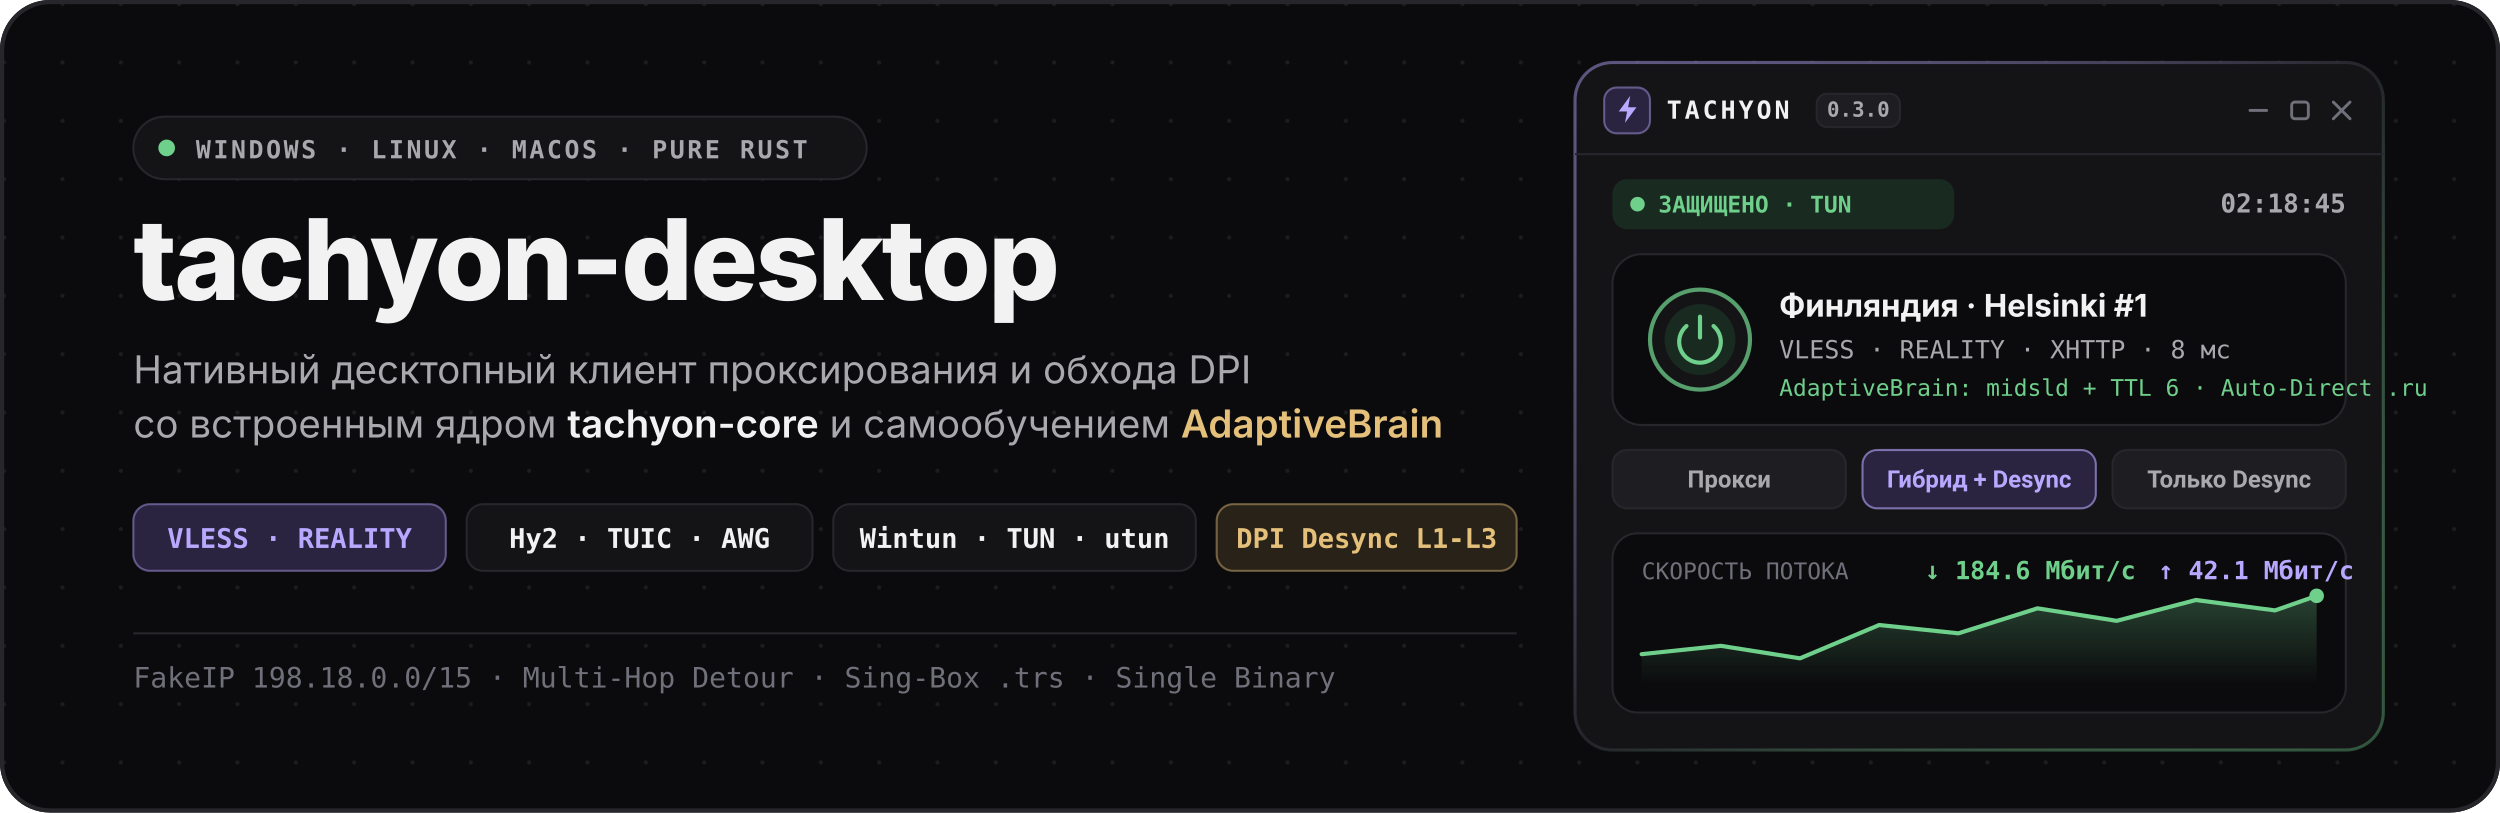
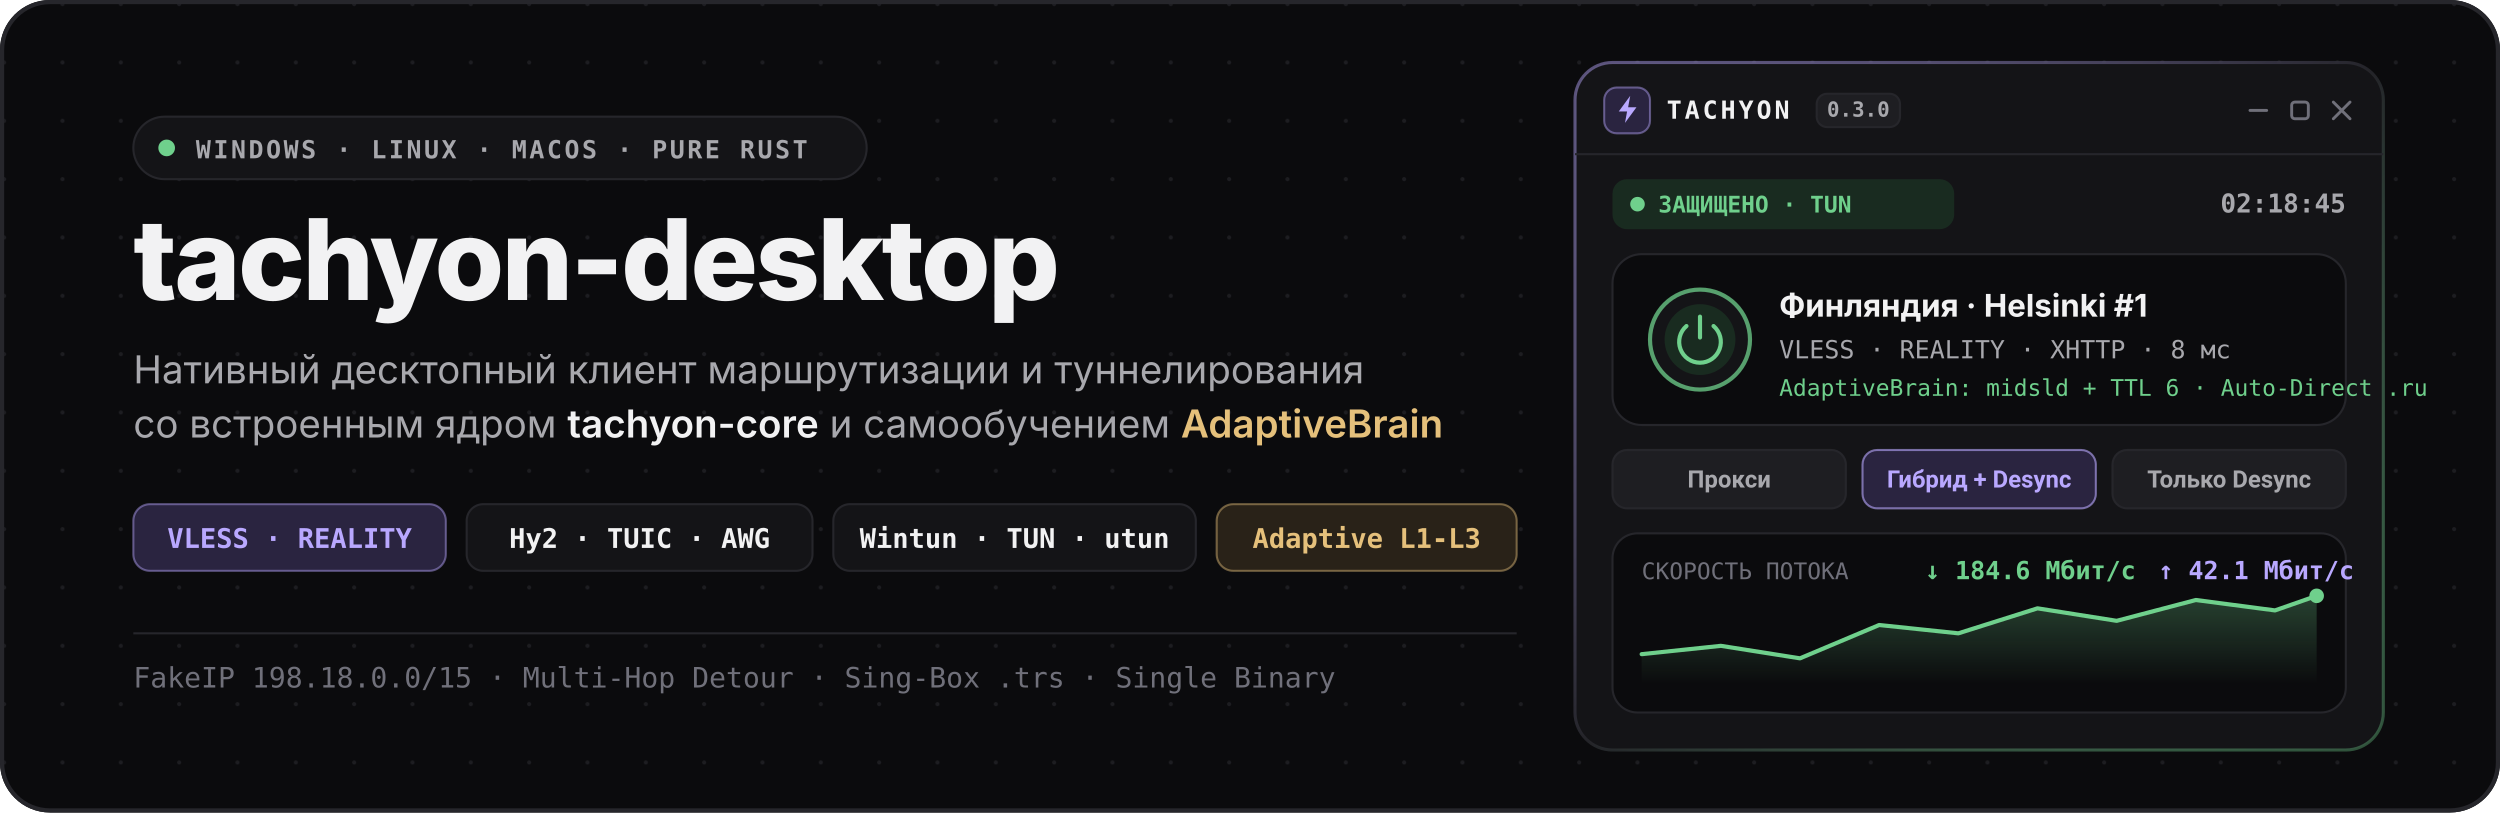
<svg xmlns="http://www.w3.org/2000/svg" width="1200" height="390" viewBox="0 0 1200 390" role="img" aria-labelledby="title desc">
  <defs>
    <pattern id="dotGrid" width="28" height="28" patternUnits="userSpaceOnUse">
      <circle cx="2" cy="2" r="1" fill="#26262B" opacity="0.65" />
    </pattern>
    <linearGradient id="cardEdge" x1="0" y1="0" x2="1" y2="1">
      <stop offset="0%" stop-color="#B9A8FF" stop-opacity="0.45" />
      <stop offset="50%" stop-color="#26262B" stop-opacity="0.9" />
      <stop offset="100%" stop-color="#6FD08C" stop-opacity="0.35" />
    </linearGradient>
    <linearGradient id="sparkFill" x1="0" y1="0" x2="0" y2="1">
      <stop offset="0%" stop-color="#6FD08C" stop-opacity="0.28" />
      <stop offset="100%" stop-color="#6FD08C" stop-opacity="0.0" />
    </linearGradient>
  </defs>
  <rect width="1200" height="390" rx="24" fill="#0B0B0D" />
  <rect width="1200" height="390" rx="24" fill="url(#dotGrid)" />
  <rect x="1" y="1" width="1198" height="388" rx="23" fill="none" stroke="#26262B" stroke-width="2" />
  <g transform="translate(64, 56)">
    <rect x="0" y="0" width="352" height="30" rx="15" fill="#141417" stroke="#26262B" stroke-width="1" />
    <circle cx="16" cy="15" r="4" fill="#6FD08C" />
    <text x="30" y="20" font-family="ui-monospace, SFMono-Regular, Menlo, Consolas, monospace" font-size="12" font-weight="600" letter-spacing="1.2" fill="#A8A8AD">WINDOWS · LINUX · MACOS · PURE RUST</text>
    <text x="0" y="88" font-family="-apple-system, BlinkMacSystemFont, 'Segoe UI', Inter, Roboto, Helvetica, Arial, sans-serif" font-size="54" font-weight="800" letter-spacing="-1.2" fill="#F2F2F3">tachyon-desktop</text>
-     <text x="0" y="128" font-family="-apple-system, BlinkMacSystemFont, 'Segoe UI', Inter, Roboto, Helvetica, Arial, sans-serif" font-size="18.5" font-weight="400" fill="#A8A8AD">Нативный десктопный клиент проксирования и обхода DPI</text>
+     <text x="0" y="128" font-family="-apple-system, BlinkMacSystemFont, 'Segoe UI', Inter, Roboto, Helvetica, Arial, sans-serif" font-size="18.5" font-weight="400" fill="#A8A8AD">Нативный десктопный клиент маршрутизации и туннелирования</text>
    <text x="0" y="154" font-family="-apple-system, BlinkMacSystemFont, 'Segoe UI', Inter, Roboto, Helvetica, Arial, sans-serif" font-size="18.5" font-weight="400" fill="#A8A8AD">со встроенным ядром <tspan fill="#F2F2F3" font-weight="600">tachyon-core</tspan> и самообучением <tspan fill="#E5C07B" font-weight="600">AdaptiveBrain</tspan>
    </text>
    <g transform="translate(0, 186)">
      <rect x="0" y="0" width="150" height="32" rx="8" fill="#2A2440" stroke="#B9A8FF" stroke-opacity="0.45" />
      <text x="75" y="21" text-anchor="middle" font-family="ui-monospace, SFMono-Regular, Menlo, Consolas, monospace" font-size="13" font-weight="600" fill="#B9A8FF">VLESS · REALITY</text>
      <rect x="160" y="0" width="166" height="32" rx="8" fill="#141417" stroke="#26262B" />
      <text x="243" y="21" text-anchor="middle" font-family="ui-monospace, SFMono-Regular, Menlo, Consolas, monospace" font-size="13" font-weight="600" fill="#F2F2F3">Hy2 · TUIC · AWG</text>
      <rect x="336" y="0" width="174" height="32" rx="8" fill="#141417" stroke="#26262B" />
      <text x="423" y="21" text-anchor="middle" font-family="ui-monospace, SFMono-Regular, Menlo, Consolas, monospace" font-size="13" font-weight="600" fill="#F2F2F3">Wintun · TUN · utun</text>
      <rect x="520" y="0" width="144" height="32" rx="8" fill="#292218" stroke="#E5C07B" stroke-opacity="0.45" />
-       <text x="592" y="21" text-anchor="middle" font-family="ui-monospace, SFMono-Regular, Menlo, Consolas, monospace" font-size="13" font-weight="600" fill="#E5C07B">DPI Desync L1-L3</text>
+       <text x="592" y="21" text-anchor="middle" font-family="ui-monospace, SFMono-Regular, Menlo, Consolas, monospace" font-size="13" font-weight="600" fill="#E5C07B">Adaptive L1-L3</text>
    </g>
    <g transform="translate(0, 248)">
      <line x1="0" y1="0" x2="664" y2="0" stroke="#26262B" stroke-width="1" />
      <text x="0" y="26" font-family="ui-monospace, SFMono-Regular, Menlo, Consolas, monospace" font-size="13.5" fill="#70707A">FakeIP 198.18.0.0/15   ·   Multi-Hop Detour   ·   Sing-Box .trs   ·   Single Binary</text>
    </g>
  </g>
  <g transform="translate(756, 30)">
    <rect x="0" y="0" width="388" height="330" rx="18" fill="#141417" stroke="url(#cardEdge)" stroke-width="1.5" />
    <rect x="14" y="12" width="22" height="22" rx="6" fill="#2A2440" stroke="#B9A8FF" stroke-opacity="0.45" />
    <path d="M26.5 16L21 23.5h4l-1 5.5 5.5-7.5h-4L26.5 16z" fill="#B9A8FF" />
    <text x="44" y="27" font-family="ui-monospace, SFMono-Regular, Menlo, Consolas, monospace" font-size="12" font-weight="800" letter-spacing="1.4" fill="#F2F2F3">TACHYON</text>
    <rect x="116" y="15" width="40" height="16" rx="5" fill="#1E1E22" stroke="#26262B" />
    <text x="136" y="26" text-anchor="middle" font-family="ui-monospace, SFMono-Regular, Menlo, Consolas, monospace" font-size="10" font-weight="600" fill="#A8A8AD">0.3.0</text>
    <g transform="translate(324, 18)" stroke="#70707A" stroke-width="1.4" stroke-linecap="round">
      <line x1="0" y1="5" x2="8" y2="5" />
      <rect x="20" y="1" width="8" height="8" rx="1.5" fill="none" />
      <line x1="40" y1="1" x2="48" y2="9" />
      <line x1="48" y1="1" x2="40" y2="9" />
    </g>
    <line x1="0" y1="44" x2="388" y2="44" stroke="#26262B" stroke-width="1" />
    <rect x="18" y="56" width="164" height="24" rx="7" fill="#192B20" />
    <circle cx="30" cy="68" r="3.5" fill="#6FD08C" />
    <text x="40" y="72" font-family="ui-monospace, SFMono-Regular, Menlo, Consolas, monospace" font-size="11" font-weight="700" fill="#6FD08C">ЗАЩИЩЕНО · TUN</text>
    <text x="370" y="72" text-anchor="end" font-family="ui-monospace, SFMono-Regular, Menlo, Consolas, monospace" font-size="12.5" font-weight="600" fill="#A8A8AD">02:18:45</text>
    <g transform="translate(18, 92)">
      <rect x="0" y="0" width="352" height="82" rx="14" fill="#0B0B0D" stroke="#26262B" />
      <circle cx="42" cy="41" r="24" fill="#141417" stroke="#6FD08C" stroke-width="2" stroke-opacity="0.75" />
      <circle cx="42" cy="41" r="17" fill="#192B20" />
      <path d="M42 30v10M35.5 34.5a10 10 0 1 0 13 0" fill="none" stroke="#6FD08C" stroke-width="2" stroke-linecap="round" />
      <text x="80" y="30" font-family="-apple-system, BlinkMacSystemFont, 'Segoe UI', Inter, Roboto, sans-serif" font-size="15" font-weight="700" fill="#F2F2F3">Финляндия · Helsinki #1</text>
      <text x="80" y="50" font-family="ui-monospace, SFMono-Regular, Menlo, Consolas, monospace" font-size="12" fill="#A8A8AD">VLESS · REALITY · XHTTP · 8 мс</text>
      <text x="80" y="68" font-family="ui-monospace, SFMono-Regular, Menlo, Consolas, monospace" font-size="11" fill="#6FD08C">AdaptiveBrain: midsld + TTL 6 · Auto-Direct .ru</text>
    </g>
    <g transform="translate(18, 186)">
      <rect x="0" y="0" width="112" height="28" rx="7" fill="#1E1E22" stroke="#26262B" />
      <text x="56" y="18" text-anchor="middle" font-family="-apple-system, BlinkMacSystemFont, 'Segoe UI', Roboto, sans-serif" font-size="11.5" font-weight="600" fill="#A8A8AD">Прокси</text>
      <rect x="120" y="0" width="112" height="28" rx="7" fill="#2A2440" stroke="#B9A8FF" stroke-opacity="0.6" />
      <text x="176" y="18" text-anchor="middle" font-family="-apple-system, BlinkMacSystemFont, 'Segoe UI', Roboto, sans-serif" font-size="11.5" font-weight="700" fill="#B9A8FF">Гибрид + Desync</text>
      <rect x="240" y="0" width="112" height="28" rx="7" fill="#1E1E22" stroke="#26262B" />
      <text x="296" y="18" text-anchor="middle" font-family="-apple-system, BlinkMacSystemFont, 'Segoe UI', Roboto, sans-serif" font-size="11.5" font-weight="600" fill="#A8A8AD">Только Desync</text>
    </g>
    <g transform="translate(18, 226)">
      <rect x="0" y="0" width="352" height="86" rx="12" fill="#0B0B0D" stroke="#26262B" />
      <text x="14" y="22" font-family="ui-monospace, SFMono-Regular, Menlo, Consolas, monospace" font-size="11" fill="#70707A">СКОРОСТЬ ПОТОКА</text>
      <text x="150" y="22" font-family="ui-monospace, SFMono-Regular, Menlo, Consolas, monospace" font-size="12" font-weight="700" fill="#6FD08C">↓ 184.6 Мбит/с</text>
      <text x="262" y="22" font-family="ui-monospace, SFMono-Regular, Menlo, Consolas, monospace" font-size="12" font-weight="700" fill="#B9A8FF">↑ 42.1 Мбит/с</text>
      <path d="M 14 72 L 14 58 L 52 54 L 90 60 L 128 44 L 166 48 L 204 36 L 242 42 L 280 32 L 318 37 L 338 30 L 338 72 Z" fill="url(#sparkFill)" />
      <path d="M 14 58 L 52 54 L 90 60 L 128 44 L 166 48 L 204 36 L 242 42 L 280 32 L 318 37 L 338 30" fill="none" stroke="#6FD08C" stroke-width="2" stroke-linecap="round" stroke-linejoin="round" />
      <circle cx="338" cy="30" r="3.5" fill="#6FD08C" />
    </g>
  </g>
</svg>
